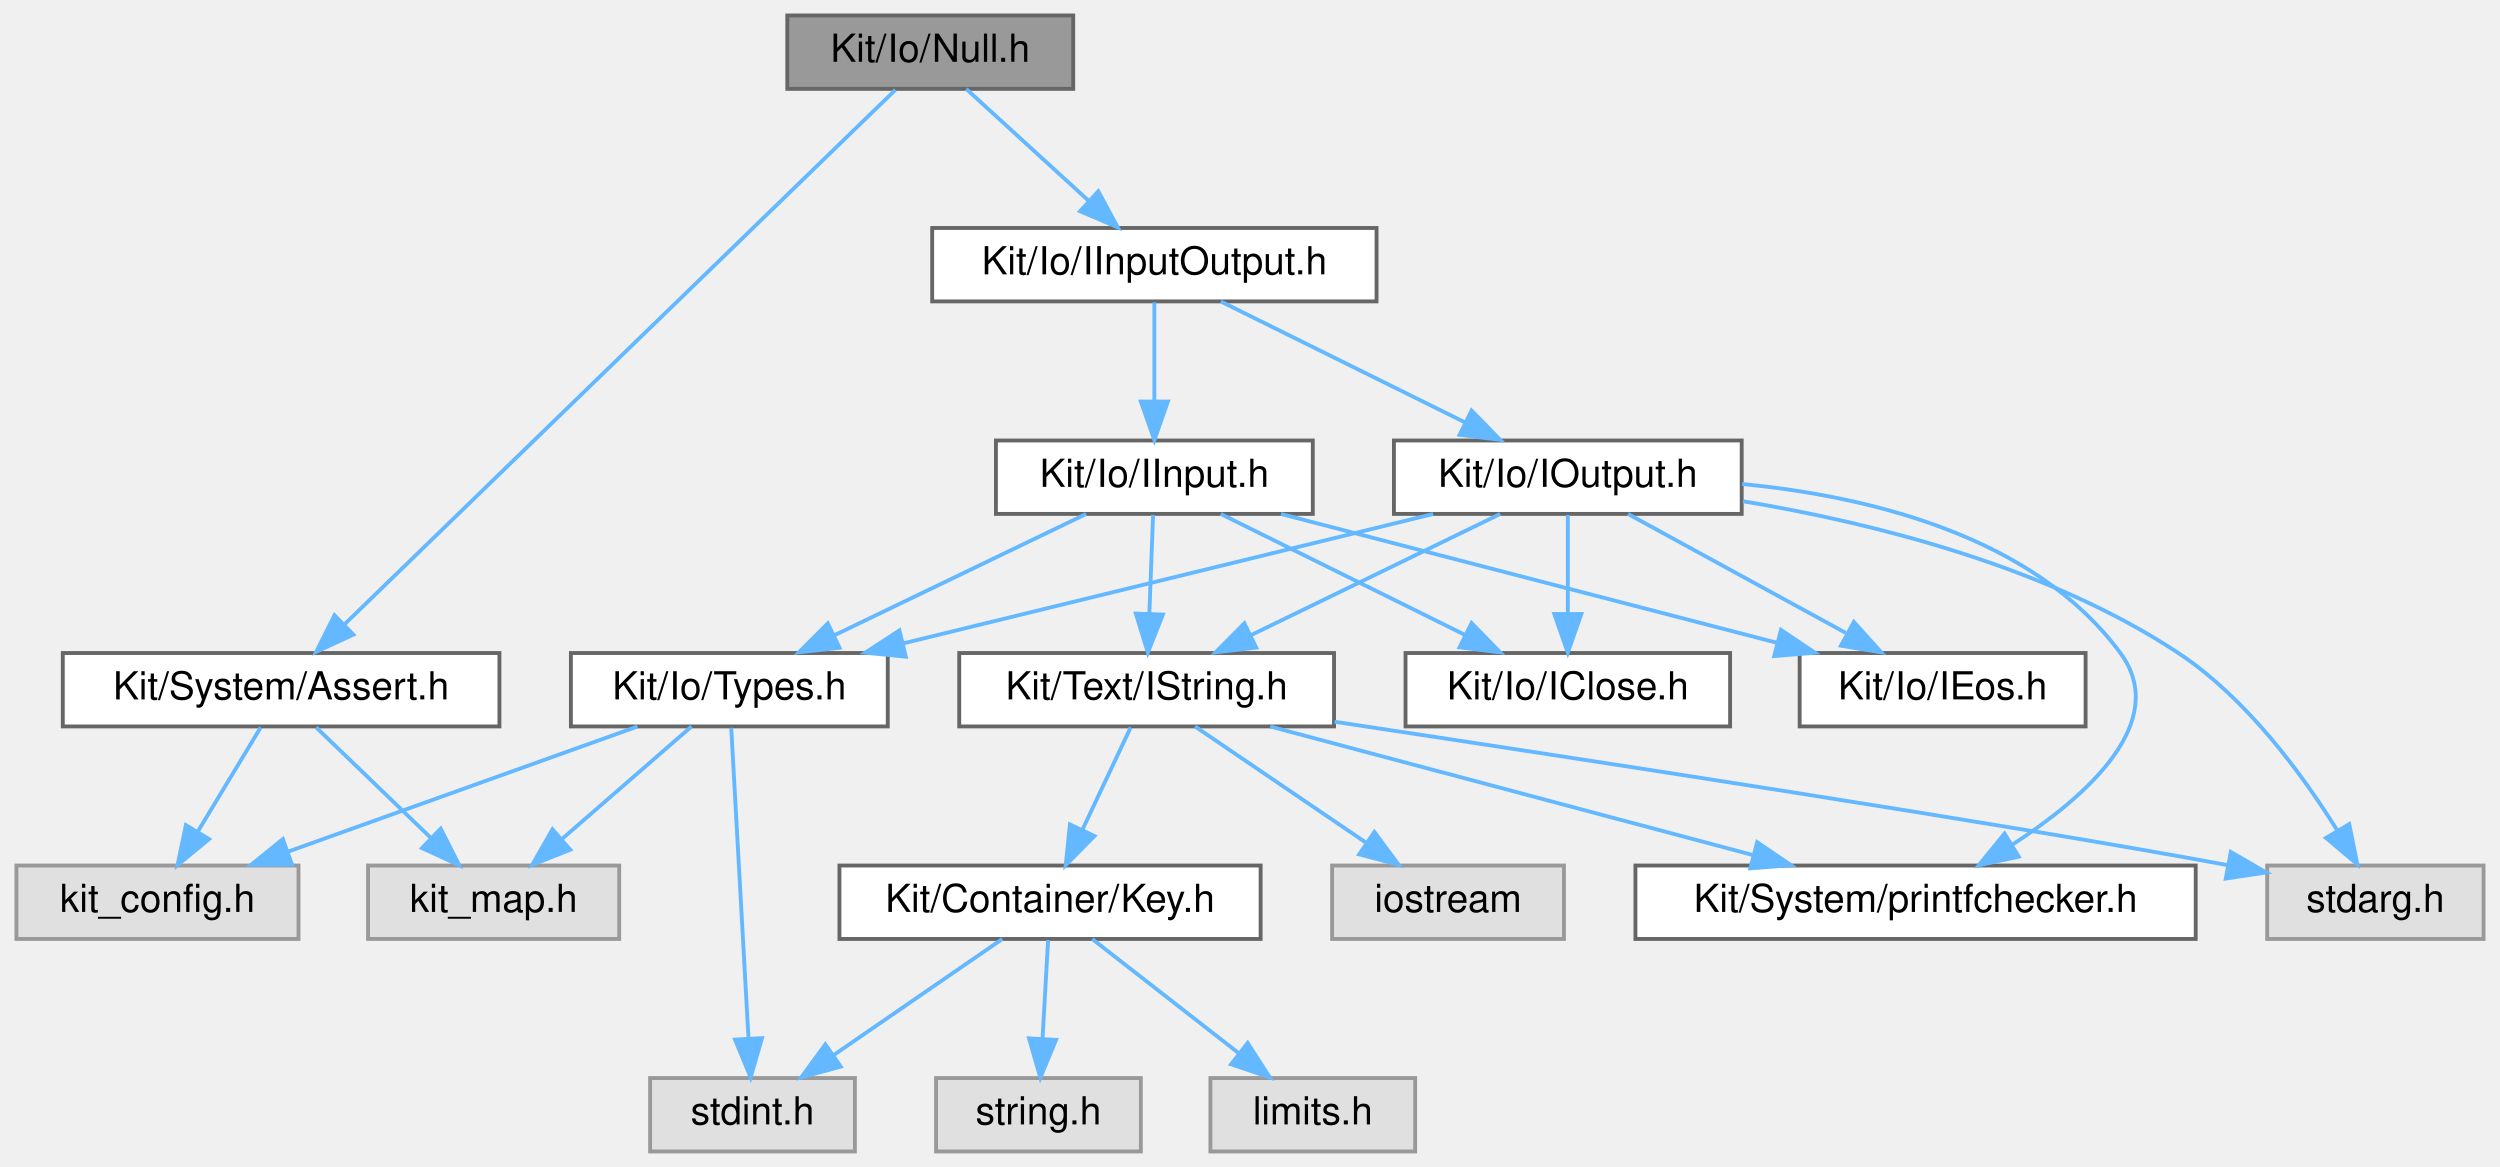
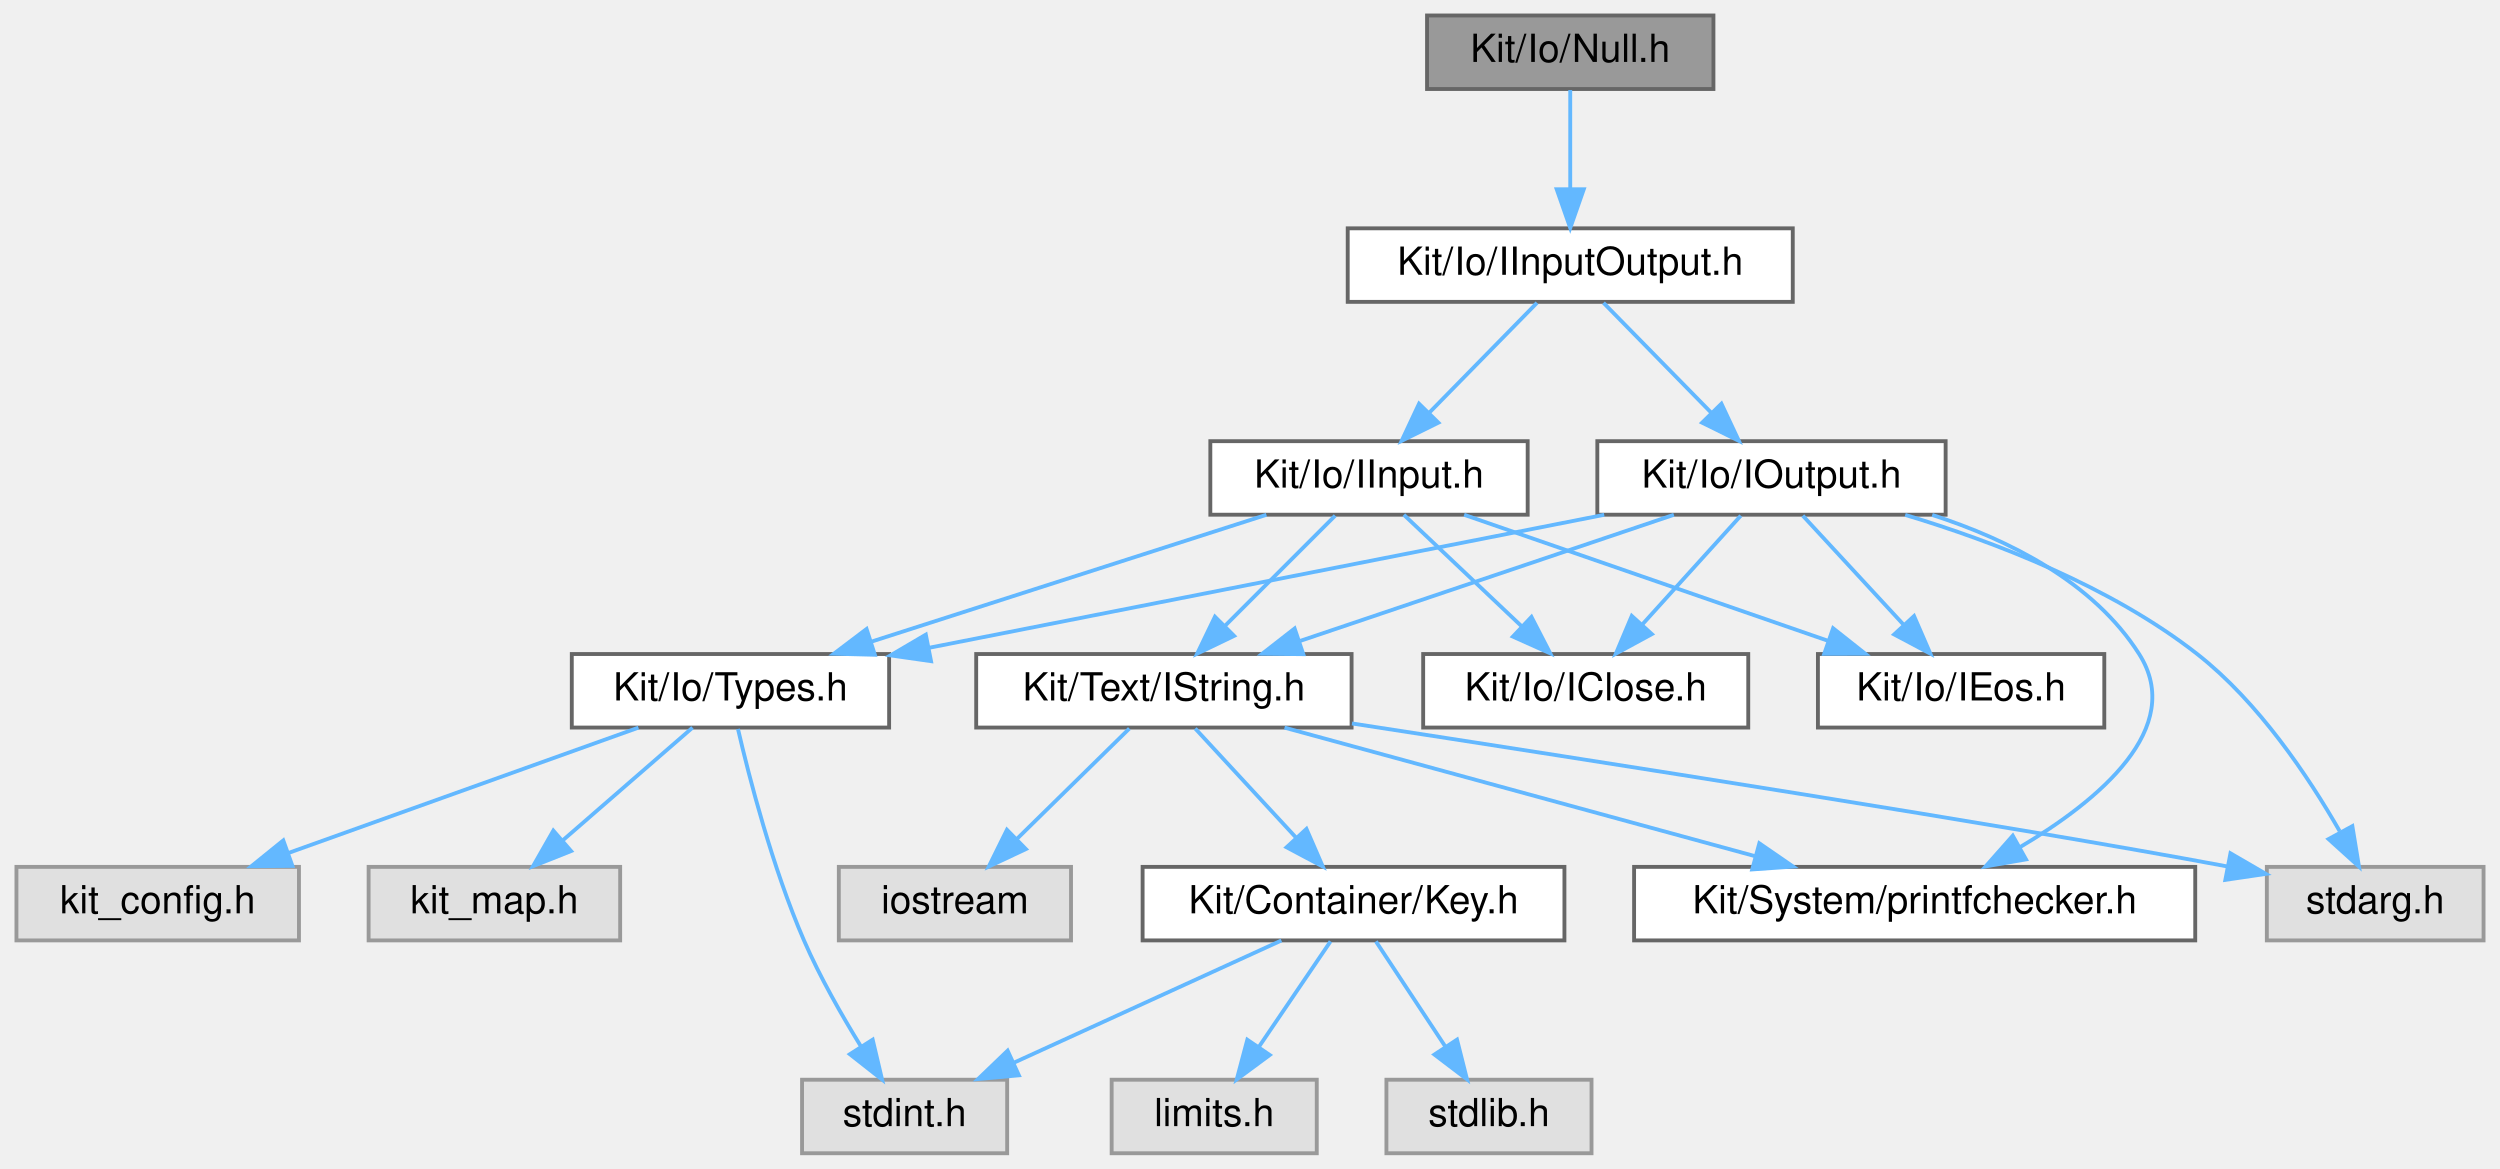
- <svg xmlns="http://www.w3.org/2000/svg" xmlns:xlink="http://www.w3.org/1999/xlink" width="647pt" height="302pt" viewBox="0.00 0.00 646.50 302.00">
+ <svg xmlns="http://www.w3.org/2000/svg" xmlns:xlink="http://www.w3.org/1999/xlink" width="646pt" height="302pt" viewBox="0.00 0.00 645.50 302.00">
  <g id="graph0" class="graph" transform="scale(1 1) rotate(0) translate(4 298)">
    <g id="Node000001" class="node">
      <g id="a_Node000001">
        <a xlink:title=" ">
-           <polygon fill="#999999" stroke="#666666" points="273.5,-294 199.5,-294 199.5,-275 273.5,-275 273.5,-294" />
-           <text text-anchor="middle" x="236.5" y="-282" font-family="Helvetica,sans-Serif" font-size="10.00">Kit/Io/Null.h</text>
+           <polygon fill="#999999" stroke="#666666" points="438.5,-294 364.5,-294 364.5,-275 438.5,-275 438.5,-294" />
+           <text text-anchor="middle" x="401.5" y="-282" font-family="Helvetica,sans-Serif" font-size="10.00">Kit/Io/Null.h</text>
        </a>
      </g>
    </g>
    <g id="Node000002" class="node">
      <g id="a_Node000002">
        <a xlink:href="_i_input_output_8h.html" target="_top" xlink:title=" ">
-           <polygon fill="white" stroke="#666666" points="352,-239 237,-239 237,-220 352,-220 352,-239" />
-           <text text-anchor="middle" x="294.5" y="-227" font-family="Helvetica,sans-Serif" font-size="10.00">Kit/Io/IInputOutput.h</text>
+           <polygon fill="white" stroke="#666666" points="459,-239 344,-239 344,-220 459,-220 459,-239" />
+           <text text-anchor="middle" x="401.5" y="-227" font-family="Helvetica,sans-Serif" font-size="10.00">Kit/Io/IInputOutput.h</text>
        </a>
      </g>
    </g>
    <g id="edge1_Node000001_Node000002" class="edge">
      <g id="a_edge1_Node000001_Node000002">
        <a xlink:title=" ">
-           <path fill="none" stroke="#63b8ff" d="M245.82,-274.98C254.31,-267.23 267.06,-255.58 277.38,-246.14" />
-           <polygon fill="#63b8ff" stroke="#63b8ff" points="279.99,-248.5 285.01,-239.17 275.27,-243.33 279.99,-248.5" />
-         </a>
-       </g>
-     </g>
-     <g id="Node000018" class="node">
-       <g id="a_Node000018">
-         <a xlink:href="_assert_8h.html" target="_top" xlink:title=" ">
-           <polygon fill="white" stroke="#666666" points="125,-129 12,-129 12,-110 125,-110 125,-129" />
-           <text text-anchor="middle" x="68.5" y="-117" font-family="Helvetica,sans-Serif" font-size="10.00">Kit/System/Assert.h</text>
-         </a>
-       </g>
-     </g>
-     <g id="edge24_Node000001_Node000018" class="edge">
-       <g id="a_edge24_Node000001_Node000018">
-         <a xlink:title=" ">
-           <path fill="none" stroke="#63b8ff" d="M227.47,-274.74C200.46,-248.53 120.05,-170.51 85.06,-136.57" />
-           <polygon fill="#63b8ff" stroke="#63b8ff" points="87.19,-133.76 77.58,-129.31 82.32,-138.78 87.19,-133.76" />
+           <path fill="none" stroke="#63b8ff" d="M401.5,-274.75C401.5,-267.8 401.5,-257.85 401.5,-249.13" />
+           <polygon fill="#63b8ff" stroke="#63b8ff" points="405,-249.09 401.5,-239.09 398,-249.09 405,-249.09" />
        </a>
      </g>
    </g>
    <g id="Node000003" class="node">
      <g id="a_Node000003">
        <a xlink:href="_i_input_8h.html" target="_top" xlink:title=" ">
-           <polygon fill="white" stroke="#666666" points="335.5,-184 253.5,-184 253.5,-165 335.5,-165 335.5,-184" />
-           <text text-anchor="middle" x="294.5" y="-172" font-family="Helvetica,sans-Serif" font-size="10.00">Kit/Io/IInput.h</text>
+           <polygon fill="white" stroke="#666666" points="390.5,-184 308.5,-184 308.5,-165 390.5,-165 390.5,-184" />
+           <text text-anchor="middle" x="349.5" y="-172" font-family="Helvetica,sans-Serif" font-size="10.00">Kit/Io/IInput.h</text>
        </a>
      </g>
    </g>
    <g id="edge2_Node000002_Node000003" class="edge">
      <g id="a_edge2_Node000002_Node000003">
        <a xlink:title=" ">
-           <path fill="none" stroke="#63b8ff" d="M294.5,-219.75C294.5,-212.8 294.5,-202.85 294.5,-194.13" />
-           <polygon fill="#63b8ff" stroke="#63b8ff" points="298,-194.09 294.5,-184.09 291,-194.09 298,-194.09" />
+           <path fill="none" stroke="#63b8ff" d="M392.91,-219.75C385.34,-212.03 374.12,-200.6 364.99,-191.28" />
+           <polygon fill="#63b8ff" stroke="#63b8ff" points="367.43,-188.78 357.93,-184.09 362.43,-193.68 367.43,-188.78" />
        </a>
      </g>
    </g>
    <g id="Node000017" class="node">
      <g id="a_Node000017">
        <a xlink:href="_i_output_8h.html" target="_top" xlink:title=" ">
-           <polygon fill="white" stroke="#666666" points="446.5,-184 356.5,-184 356.5,-165 446.5,-165 446.5,-184" />
-           <text text-anchor="middle" x="401.5" y="-172" font-family="Helvetica,sans-Serif" font-size="10.00">Kit/Io/IOutput.h</text>
+           <polygon fill="white" stroke="#666666" points="498.5,-184 408.5,-184 408.5,-165 498.5,-165 498.5,-184" />
+           <text text-anchor="middle" x="453.5" y="-172" font-family="Helvetica,sans-Serif" font-size="10.00">Kit/Io/IOutput.h</text>
        </a>
      </g>
    </g>
    <g id="edge17_Node000002_Node000017" class="edge">
      <g id="a_edge17_Node000002_Node000017">
        <a xlink:title=" ">
-           <path fill="none" stroke="#63b8ff" d="M311.69,-219.98C328.75,-211.54 355.13,-198.47 374.9,-188.68" />
-           <polygon fill="#63b8ff" stroke="#63b8ff" points="376.59,-191.75 384,-184.17 373.48,-185.47 376.59,-191.75" />
+           <path fill="none" stroke="#63b8ff" d="M410.09,-219.75C417.66,-212.03 428.88,-200.6 438.01,-191.28" />
+           <polygon fill="#63b8ff" stroke="#63b8ff" points="440.57,-193.68 445.07,-184.09 435.57,-188.78 440.57,-193.68" />
        </a>
      </g>
    </g>
    <g id="Node000004" class="node">
      <g id="a_Node000004">
        <a xlink:href="_types_8h.html" target="_top" xlink:title=" ">
          <polygon fill="white" stroke="#666666" points="225.5,-129 143.5,-129 143.5,-110 225.5,-110 225.5,-129" />
          <text text-anchor="middle" x="184.5" y="-117" font-family="Helvetica,sans-Serif" font-size="10.00">Kit/Io/Types.h</text>
        </a>
      </g>
    </g>
    <g id="edge3_Node000003_Node000004" class="edge">
      <g id="a_edge3_Node000003_Node000004">
        <a xlink:title=" ">
-           <path fill="none" stroke="#63b8ff" d="M276.83,-164.98C259.21,-156.5 231.92,-143.35 211.57,-133.54" />
-           <polygon fill="#63b8ff" stroke="#63b8ff" points="213.02,-130.36 202.49,-129.17 209.98,-136.66 213.02,-130.36" />
+           <path fill="none" stroke="#63b8ff" d="M322.99,-164.98C295.29,-156.09 251.64,-142.07 220.76,-132.15" />
+           <polygon fill="#63b8ff" stroke="#63b8ff" points="221.81,-128.81 211.22,-129.08 219.67,-135.47 221.81,-128.81" />
        </a>
      </g>
    </g>
    <g id="Node000008" class="node">
      <g id="a_Node000008">
        <a xlink:href="_i_string_8h.html" target="_top" xlink:title=" ">
-           <polygon fill="white" stroke="#666666" points="341,-129 244,-129 244,-110 341,-110 341,-129" />
-           <text text-anchor="middle" x="292.5" y="-117" font-family="Helvetica,sans-Serif" font-size="10.00">Kit/Text/IString.h</text>
+           <polygon fill="white" stroke="#666666" points="345,-129 248,-129 248,-110 345,-110 345,-129" />
+           <text text-anchor="middle" x="296.5" y="-117" font-family="Helvetica,sans-Serif" font-size="10.00">Kit/Text/IString.h</text>
        </a>
      </g>
    </g>
    <g id="edge7_Node000003_Node000008" class="edge">
      <g id="a_edge7_Node000003_Node000008">
        <a xlink:title=" ">
-           <path fill="none" stroke="#63b8ff" d="M294.17,-164.75C293.91,-157.8 293.53,-147.85 293.2,-139.13" />
-           <polygon fill="#63b8ff" stroke="#63b8ff" points="296.7,-138.95 292.82,-129.09 289.7,-139.21 296.7,-138.95" />
+           <path fill="none" stroke="#63b8ff" d="M340.75,-164.75C333.03,-157.03 321.6,-145.6 312.28,-136.28" />
+           <polygon fill="#63b8ff" stroke="#63b8ff" points="314.64,-133.69 305.09,-129.09 309.69,-138.64 314.64,-133.69" />
        </a>
      </g>
    </g>
    <g id="Node000015" class="node">
      <g id="a_Node000015">
        <a xlink:href="_io_2_i_close_8h.html" target="_top" xlink:title=" ">
-           <polygon fill="white" stroke="#666666" points="443.5,-129 359.5,-129 359.5,-110 443.5,-110 443.5,-129" />
-           <text text-anchor="middle" x="401.5" y="-117" font-family="Helvetica,sans-Serif" font-size="10.00">Kit/Io/IClose.h</text>
+           <polygon fill="white" stroke="#666666" points="447.5,-129 363.5,-129 363.5,-110 447.5,-110 447.5,-129" />
+           <text text-anchor="middle" x="405.5" y="-117" font-family="Helvetica,sans-Serif" font-size="10.00">Kit/Io/IClose.h</text>
        </a>
      </g>
    </g>
    <g id="edge15_Node000003_Node000015" class="edge">
      <g id="a_edge15_Node000003_Node000015">
        <a xlink:title=" ">
-           <path fill="none" stroke="#63b8ff" d="M311.69,-164.98C328.75,-156.54 355.13,-143.47 374.9,-133.68" />
-           <polygon fill="#63b8ff" stroke="#63b8ff" points="376.59,-136.75 384,-129.17 373.48,-130.47 376.59,-136.75" />
+           <path fill="none" stroke="#63b8ff" d="M358.5,-164.98C366.69,-157.23 379.01,-145.58 388.97,-136.14" />
+           <polygon fill="#63b8ff" stroke="#63b8ff" points="391.48,-138.59 396.34,-129.17 386.67,-133.5 391.48,-138.59" />
        </a>
      </g>
    </g>
    <g id="Node000016" class="node">
      <g id="a_Node000016">
        <a xlink:href="_i_eos_8h.html" target="_top" xlink:title=" ">
-           <polygon fill="white" stroke="#666666" points="535.5,-129 461.5,-129 461.5,-110 535.5,-110 535.5,-129" />
-           <text text-anchor="middle" x="498.5" y="-117" font-family="Helvetica,sans-Serif" font-size="10.00">Kit/Io/IEos.h</text>
+           <polygon fill="white" stroke="#666666" points="539.5,-129 465.5,-129 465.5,-110 539.5,-110 539.5,-129" />
+           <text text-anchor="middle" x="502.5" y="-117" font-family="Helvetica,sans-Serif" font-size="10.00">Kit/Io/IEos.h</text>
        </a>
      </g>
    </g>
    <g id="edge16_Node000003_Node000016" class="edge">
      <g id="a_edge16_Node000003_Node000016">
        <a xlink:title=" ">
-           <path fill="none" stroke="#63b8ff" d="M327.28,-164.98C362.12,-155.93 417.37,-141.58 455.64,-131.64" />
-           <polygon fill="#63b8ff" stroke="#63b8ff" points="456.67,-134.98 465.47,-129.08 454.91,-128.21 456.67,-134.98" />
+           <path fill="none" stroke="#63b8ff" d="M374.08,-164.98C399.55,-156.16 439.54,-142.31 468.13,-132.41" />
+           <polygon fill="#63b8ff" stroke="#63b8ff" points="469.42,-135.66 477.73,-129.08 467.13,-129.05 469.42,-135.66" />
        </a>
      </g>
    </g>
    <g id="Node000005" class="node">
      <g id="a_Node000005">
        <a xlink:title=" ">
          <polygon fill="#e0e0e0" stroke="#999999" points="73,-74 0,-74 0,-55 73,-55 73,-74" />
          <text text-anchor="middle" x="36.5" y="-62" font-family="Helvetica,sans-Serif" font-size="10.00">kit_config.h</text>
        </a>
      </g>
    </g>
    <g id="edge4_Node000004_Node000005" class="edge">
      <g id="a_edge4_Node000004_Node000005">
        <a xlink:title=" ">
          <path fill="none" stroke="#63b8ff" d="M160.72,-109.98C136.27,-101.23 97.97,-87.51 70.35,-77.62" />
          <polygon fill="#63b8ff" stroke="#63b8ff" points="71.31,-74.25 60.71,-74.17 68.95,-80.84 71.31,-74.25" />
        </a>
      </g>
    </g>
    <g id="Node000006" class="node">
      <g id="a_Node000006">
        <a xlink:title=" ">
          <polygon fill="#e0e0e0" stroke="#999999" points="156,-74 91,-74 91,-55 156,-55 156,-74" />
          <text text-anchor="middle" x="123.5" y="-62" font-family="Helvetica,sans-Serif" font-size="10.00">kit_map.h</text>
        </a>
      </g>
    </g>
    <g id="edge5_Node000004_Node000006" class="edge">
      <g id="a_edge5_Node000004_Node000006">
        <a xlink:title=" ">
          <path fill="none" stroke="#63b8ff" d="M174.7,-109.98C165.68,-102.15 152.09,-90.34 141.18,-80.86" />
          <polygon fill="#63b8ff" stroke="#63b8ff" points="143.32,-78.09 133.48,-74.17 138.73,-83.37 143.32,-78.09" />
        </a>
      </g>
    </g>
    <g id="Node000007" class="node">
      <g id="a_Node000007">
        <a xlink:title=" ">
-           <polygon fill="#e0e0e0" stroke="#999999" points="217,-19 164,-19 164,0 217,0 217,-19" />
-           <text text-anchor="middle" x="190.5" y="-7" font-family="Helvetica,sans-Serif" font-size="10.00">stdint.h</text>
+           <polygon fill="#e0e0e0" stroke="#999999" points="256,-19 203,-19 203,0 256,0 256,-19" />
+           <text text-anchor="middle" x="229.5" y="-7" font-family="Helvetica,sans-Serif" font-size="10.00">stdint.h</text>
        </a>
      </g>
    </g>
    <g id="edge6_Node000004_Node000007" class="edge">
      <g id="a_edge6_Node000004_Node000007">
        <a xlink:title=" ">
-           <path fill="none" stroke="#63b8ff" d="M184.99,-109.66C185.96,-92.17 188.15,-52.8 189.46,-29.27" />
-           <polygon fill="#63b8ff" stroke="#63b8ff" points="192.96,-29.34 190.02,-19.16 185.97,-28.95 192.96,-29.34" />
+           <path fill="none" stroke="#63b8ff" d="M186.44,-109.64C189.34,-97.15 195.34,-73.79 203.5,-55 207.6,-45.56 213.26,-35.62 218.26,-27.54" />
+           <polygon fill="#63b8ff" stroke="#63b8ff" points="221.25,-29.35 223.68,-19.04 215.35,-25.59 221.25,-29.35" />
        </a>
      </g>
    </g>
    <g id="Node000009" class="node">
      <g id="a_Node000009">
        <a xlink:href="_key_8h.html" target="_top" xlink:title=" ">
-           <polygon fill="white" stroke="#666666" points="322,-74 213,-74 213,-55 322,-55 322,-74" />
-           <text text-anchor="middle" x="267.5" y="-62" font-family="Helvetica,sans-Serif" font-size="10.00">Kit/Container/Key.h</text>
+           <polygon fill="white" stroke="#666666" points="400,-74 291,-74 291,-55 400,-55 400,-74" />
+           <text text-anchor="middle" x="345.5" y="-62" font-family="Helvetica,sans-Serif" font-size="10.00">Kit/Container/Key.h</text>
        </a>
      </g>
    </g>
    <g id="edge8_Node000008_Node000009" class="edge">
      <g id="a_edge8_Node000008_Node000009">
        <a xlink:title=" ">
-           <path fill="none" stroke="#63b8ff" d="M288.37,-109.75C284.99,-102.57 280.08,-92.18 275.88,-83.27" />
-           <polygon fill="#63b8ff" stroke="#63b8ff" points="278.98,-81.64 271.55,-74.09 272.65,-84.63 278.98,-81.64" />
+           <path fill="none" stroke="#63b8ff" d="M304.59,-109.75C311.66,-102.11 322.09,-90.82 330.65,-81.56" />
+           <polygon fill="#63b8ff" stroke="#63b8ff" points="333.34,-83.81 337.56,-74.09 328.2,-79.06 333.34,-83.81" />
        </a>
      </g>
    </g>
    <g id="Node000012" class="node">
      <g id="a_Node000012">
        <a xlink:href="printfchecker_8h.html" target="_top" xlink:title="This file contains macro that enables the GCC (and Clang) compiler to validate printf flags with thei...">
-           <polygon fill="white" stroke="#666666" points="564,-74 419,-74 419,-55 564,-55 564,-74" />
-           <text text-anchor="middle" x="491.5" y="-62" font-family="Helvetica,sans-Serif" font-size="10.00">Kit/System/printfchecker.h</text>
+           <polygon fill="white" stroke="#666666" points="563,-74 418,-74 418,-55 563,-55 563,-74" />
+           <text text-anchor="middle" x="490.5" y="-62" font-family="Helvetica,sans-Serif" font-size="10.00">Kit/System/printfchecker.h</text>
        </a>
      </g>
    </g>
    <g id="edge12_Node000008_Node000012" class="edge">
      <g id="a_edge12_Node000008_Node000012">
        <a xlink:title=" ">
-           <path fill="none" stroke="#63b8ff" d="M324.47,-109.98C358.32,-100.97 411.9,-86.7 449.21,-76.76" />
-           <polygon fill="#63b8ff" stroke="#63b8ff" points="450.51,-80.04 459.28,-74.08 448.71,-73.27 450.51,-80.04" />
+           <path fill="none" stroke="#63b8ff" d="M327.67,-109.98C360.66,-100.97 412.9,-86.7 449.27,-76.76" />
+           <polygon fill="#63b8ff" stroke="#63b8ff" points="450.36,-80.09 459.09,-74.08 448.52,-73.34 450.36,-80.09" />
        </a>
      </g>
    </g>
    <g id="Node000013" class="node">
      <g id="a_Node000013">
        <a xlink:title=" ">
-           <polygon fill="#e0e0e0" stroke="#999999" points="638.5,-74 582.5,-74 582.5,-55 638.5,-55 638.5,-74" />
-           <text text-anchor="middle" x="610.5" y="-62" font-family="Helvetica,sans-Serif" font-size="10.00">stdarg.h</text>
+           <polygon fill="#e0e0e0" stroke="#999999" points="637.5,-74 581.5,-74 581.5,-55 637.5,-55 637.5,-74" />
+           <text text-anchor="middle" x="609.5" y="-62" font-family="Helvetica,sans-Serif" font-size="10.00">stdarg.h</text>
        </a>
      </g>
    </g>
    <g id="edge13_Node000008_Node000013" class="edge">
      <g id="a_edge13_Node000008_Node000013">
        <a xlink:title=" ">
-           <path fill="none" stroke="#63b8ff" d="M341.12,-111.21C405.34,-101.52 516.02,-84.57 572.39,-74.08" />
-           <polygon fill="#63b8ff" stroke="#63b8ff" points="573.09,-77.51 582.26,-72.2 571.78,-70.63 573.09,-77.51" />
+           <path fill="none" stroke="#63b8ff" d="M345.1,-111.06C408.18,-101.34 515.86,-84.51 571.23,-74.12" />
+           <polygon fill="#63b8ff" stroke="#63b8ff" points="572.1,-77.51 581.26,-72.19 570.78,-70.64 572.1,-77.51" />
        </a>
      </g>
    </g>
    <g id="Node000014" class="node">
      <g id="a_Node000014">
        <a xlink:title=" ">
-           <polygon fill="#e0e0e0" stroke="#999999" points="400.5,-74 340.5,-74 340.5,-55 400.5,-55 400.5,-74" />
-           <text text-anchor="middle" x="370.5" y="-62" font-family="Helvetica,sans-Serif" font-size="10.00">iostream</text>
+           <polygon fill="#e0e0e0" stroke="#999999" points="272.5,-74 212.5,-74 212.5,-55 272.5,-55 272.5,-74" />
+           <text text-anchor="middle" x="242.5" y="-62" font-family="Helvetica,sans-Serif" font-size="10.00">iostream</text>
        </a>
      </g>
    </g>
    <g id="edge14_Node000008_Node000014" class="edge">
      <g id="a_edge14_Node000008_Node000014">
        <a xlink:title=" ">
-           <path fill="none" stroke="#63b8ff" d="M305.03,-109.98C316.9,-101.92 334.96,-89.65 349.11,-80.03" />
-           <polygon fill="#63b8ff" stroke="#63b8ff" points="351.44,-82.69 357.74,-74.17 347.5,-76.9 351.44,-82.69" />
+           <path fill="none" stroke="#63b8ff" d="M287.58,-109.75C279.72,-102.03 268.07,-90.6 258.58,-81.28" />
+           <polygon fill="#63b8ff" stroke="#63b8ff" points="260.84,-78.6 251.25,-74.09 255.94,-83.59 260.84,-78.6" />
        </a>
      </g>
    </g>
    <g id="edge9_Node000009_Node000007" class="edge">
      <g id="a_edge9_Node000009_Node000007">
        <a xlink:title=" ">
-           <path fill="none" stroke="#63b8ff" d="M255.13,-54.98C243.41,-46.92 225.58,-34.65 211.61,-25.03" />
-           <polygon fill="#63b8ff" stroke="#63b8ff" points="213.32,-21.96 203.1,-19.17 209.35,-27.72 213.32,-21.96" />
+           <path fill="none" stroke="#63b8ff" d="M326.86,-54.98C308.2,-46.46 279.25,-33.23 257.76,-23.41" />
+           <polygon fill="#63b8ff" stroke="#63b8ff" points="259.03,-20.14 248.48,-19.17 256.12,-26.51 259.03,-20.14" />
        </a>
      </g>
    </g>
    <g id="Node000010" class="node">
      <g id="a_Node000010">
        <a xlink:title=" ">
-           <polygon fill="#e0e0e0" stroke="#999999" points="291,-19 238,-19 238,0 291,0 291,-19" />
-           <text text-anchor="middle" x="264.5" y="-7" font-family="Helvetica,sans-Serif" font-size="10.00">string.h</text>
+           <polygon fill="#e0e0e0" stroke="#999999" points="407,-19 354,-19 354,0 407,0 407,-19" />
+           <text text-anchor="middle" x="380.5" y="-7" font-family="Helvetica,sans-Serif" font-size="10.00">stdlib.h</text>
        </a>
      </g>
    </g>
    <g id="edge10_Node000009_Node000010" class="edge">
      <g id="a_edge10_Node000009_Node000010">
        <a xlink:title=" ">
-           <path fill="none" stroke="#63b8ff" d="M267,-54.75C266.61,-47.8 266.05,-37.85 265.55,-29.13" />
-           <polygon fill="#63b8ff" stroke="#63b8ff" points="269.05,-28.88 264.99,-19.09 262.06,-29.27 269.05,-28.88" />
+           <path fill="none" stroke="#63b8ff" d="M351.28,-54.75C356.12,-47.42 363.18,-36.73 369.14,-27.7" />
+           <polygon fill="#63b8ff" stroke="#63b8ff" points="372.24,-29.36 374.83,-19.09 366.4,-25.5 372.24,-29.36" />
        </a>
      </g>
    </g>
    <g id="Node000011" class="node">
      <g id="a_Node000011">
        <a xlink:title=" ">
-           <polygon fill="#e0e0e0" stroke="#999999" points="362,-19 309,-19 309,0 362,0 362,-19" />
-           <text text-anchor="middle" x="335.5" y="-7" font-family="Helvetica,sans-Serif" font-size="10.00">limits.h</text>
+           <polygon fill="#e0e0e0" stroke="#999999" points="336,-19 283,-19 283,0 336,0 336,-19" />
+           <text text-anchor="middle" x="309.5" y="-7" font-family="Helvetica,sans-Serif" font-size="10.00">limits.h</text>
        </a>
      </g>
    </g>
    <g id="edge11_Node000009_Node000011" class="edge">
      <g id="a_edge11_Node000009_Node000011">
        <a xlink:title=" ">
-           <path fill="none" stroke="#63b8ff" d="M278.43,-54.98C288.58,-47.07 303.92,-35.11 316.15,-25.58" />
-           <polygon fill="#63b8ff" stroke="#63b8ff" points="318.64,-28.08 324.38,-19.17 314.34,-22.56 318.64,-28.08" />
+           <path fill="none" stroke="#63b8ff" d="M339.56,-54.75C334.52,-47.34 327.16,-36.5 320.99,-27.41" />
+           <polygon fill="#63b8ff" stroke="#63b8ff" points="323.85,-25.39 315.33,-19.09 318.06,-29.33 323.85,-25.39" />
        </a>
      </g>
    </g>
    <g id="edge18_Node000017_Node000004" class="edge">
      <g id="a_edge18_Node000017_Node000004">
        <a xlink:title=" ">
-           <path fill="none" stroke="#63b8ff" d="M366.64,-164.98C329.41,-155.89 270.3,-141.46 229.57,-131.51" />
-           <polygon fill="#63b8ff" stroke="#63b8ff" points="230.18,-128.05 219.64,-129.08 228.52,-134.85 230.18,-128.05" />
+           <path fill="none" stroke="#63b8ff" d="M410.28,-164.98C362.76,-155.62 286.46,-140.59 235.91,-130.63" />
+           <polygon fill="#63b8ff" stroke="#63b8ff" points="236.33,-127.15 225.85,-128.65 234.98,-134.01 236.33,-127.15" />
        </a>
      </g>
    </g>
    <g id="edge19_Node000017_Node000008" class="edge">
      <g id="a_edge19_Node000017_Node000008">
        <a xlink:title=" ">
-           <path fill="none" stroke="#63b8ff" d="M383.99,-164.98C366.53,-156.5 339.49,-143.35 319.33,-133.54" />
-           <polygon fill="#63b8ff" stroke="#63b8ff" points="320.86,-130.4 310.33,-129.17 317.79,-136.69 320.86,-130.4" />
+           <path fill="none" stroke="#63b8ff" d="M428.28,-164.98C402.14,-156.16 361.1,-142.31 331.77,-132.41" />
+           <polygon fill="#63b8ff" stroke="#63b8ff" points="332.52,-128.96 321.92,-129.08 330.28,-135.6 332.52,-128.96" />
        </a>
      </g>
    </g>
    <g id="edge22_Node000017_Node000012" class="edge">
      <g id="a_edge22_Node000017_Node000012">
        <a xlink:title=" ">
-           <path fill="none" stroke="#63b8ff" d="M446.58,-172.75C479.54,-169.53 522.23,-159.26 544.5,-129 557.57,-111.25 535.91,-91.96 516.47,-79.35" />
-           <polygon fill="#63b8ff" stroke="#63b8ff" points="518.19,-76.3 507.83,-74.06 514.53,-82.27 518.19,-76.3" />
+           <path fill="none" stroke="#63b8ff" d="M495.03,-164.94C514.81,-158.55 536.68,-147.6 548.5,-129 560.64,-109.9 538.08,-91.16 517.64,-79.05" />
+           <polygon fill="#63b8ff" stroke="#63b8ff" points="519.27,-75.94 508.83,-74.12 515.85,-82.06 519.27,-75.94" />
        </a>
      </g>
    </g>
    <g id="edge23_Node000017_Node000013" class="edge">
      <g id="a_edge23_Node000017_Node000013">
        <a xlink:title=" ">
-           <path fill="none" stroke="#63b8ff" d="M446.81,-168.28C480.19,-162.73 525.51,-151.48 559.5,-129 577.13,-117.34 591.56,-97.64 600.52,-83.27" />
-           <polygon fill="#63b8ff" stroke="#63b8ff" points="603.73,-84.72 605.82,-74.34 597.71,-81.15 603.73,-84.72" />
+           <path fill="none" stroke="#63b8ff" d="M488.05,-164.95C511.12,-158 541.19,-146.46 563.5,-129 579.37,-116.58 592.27,-97.28 600.33,-83.22" />
+           <polygon fill="#63b8ff" stroke="#63b8ff" points="603.6,-84.53 605.31,-74.08 597.45,-81.18 603.6,-84.53" />
        </a>
      </g>
    </g>
    <g id="edge20_Node000017_Node000015" class="edge">
      <g id="a_edge20_Node000017_Node000015">
        <a xlink:title=" ">
-           <path fill="none" stroke="#63b8ff" d="M401.5,-164.75C401.5,-157.8 401.5,-147.85 401.5,-139.13" />
-           <polygon fill="#63b8ff" stroke="#63b8ff" points="405,-139.09 401.5,-129.09 398,-139.09 405,-139.09" />
+           <path fill="none" stroke="#63b8ff" d="M445.57,-164.75C438.65,-157.11 428.43,-145.82 420.05,-136.56" />
+           <polygon fill="#63b8ff" stroke="#63b8ff" points="422.59,-134.15 413.28,-129.09 417.4,-138.85 422.59,-134.15" />
        </a>
      </g>
    </g>
    <g id="edge21_Node000017_Node000016" class="edge">
      <g id="a_edge21_Node000017_Node000016">
        <a xlink:title=" ">
-           <path fill="none" stroke="#63b8ff" d="M417.08,-164.98C432.27,-156.69 455.6,-143.94 473.4,-134.22" />
-           <polygon fill="#63b8ff" stroke="#63b8ff" points="475.53,-137.04 482.63,-129.17 472.18,-130.89 475.53,-137.04" />
-         </a>
-       </g>
-     </g>
-     <g id="edge25_Node000018_Node000005" class="edge">
-       <g id="a_edge25_Node000018_Node000005">
-         <a xlink:title=" ">
-           <path fill="none" stroke="#63b8ff" d="M63.22,-109.75C58.79,-102.42 52.34,-91.73 46.88,-82.7" />
-           <polygon fill="#63b8ff" stroke="#63b8ff" points="49.85,-80.84 41.69,-74.09 43.86,-84.46 49.85,-80.84" />
-         </a>
-       </g>
-     </g>
-     <g id="edge26_Node000018_Node000006" class="edge">
-       <g id="a_edge26_Node000018_Node000006">
-         <a xlink:title=" ">
-           <path fill="none" stroke="#63b8ff" d="M77.58,-109.75C85.59,-102.03 97.46,-90.6 107.12,-81.28" />
-           <polygon fill="#63b8ff" stroke="#63b8ff" points="109.81,-83.55 114.59,-74.09 104.96,-78.51 109.81,-83.55" />
+           <path fill="none" stroke="#63b8ff" d="M461.59,-164.75C468.66,-157.11 479.09,-145.82 487.65,-136.56" />
+           <polygon fill="#63b8ff" stroke="#63b8ff" points="490.34,-138.81 494.56,-129.09 485.2,-134.06 490.34,-138.81" />
        </a>
      </g>
    </g>
  </g>
</svg>
